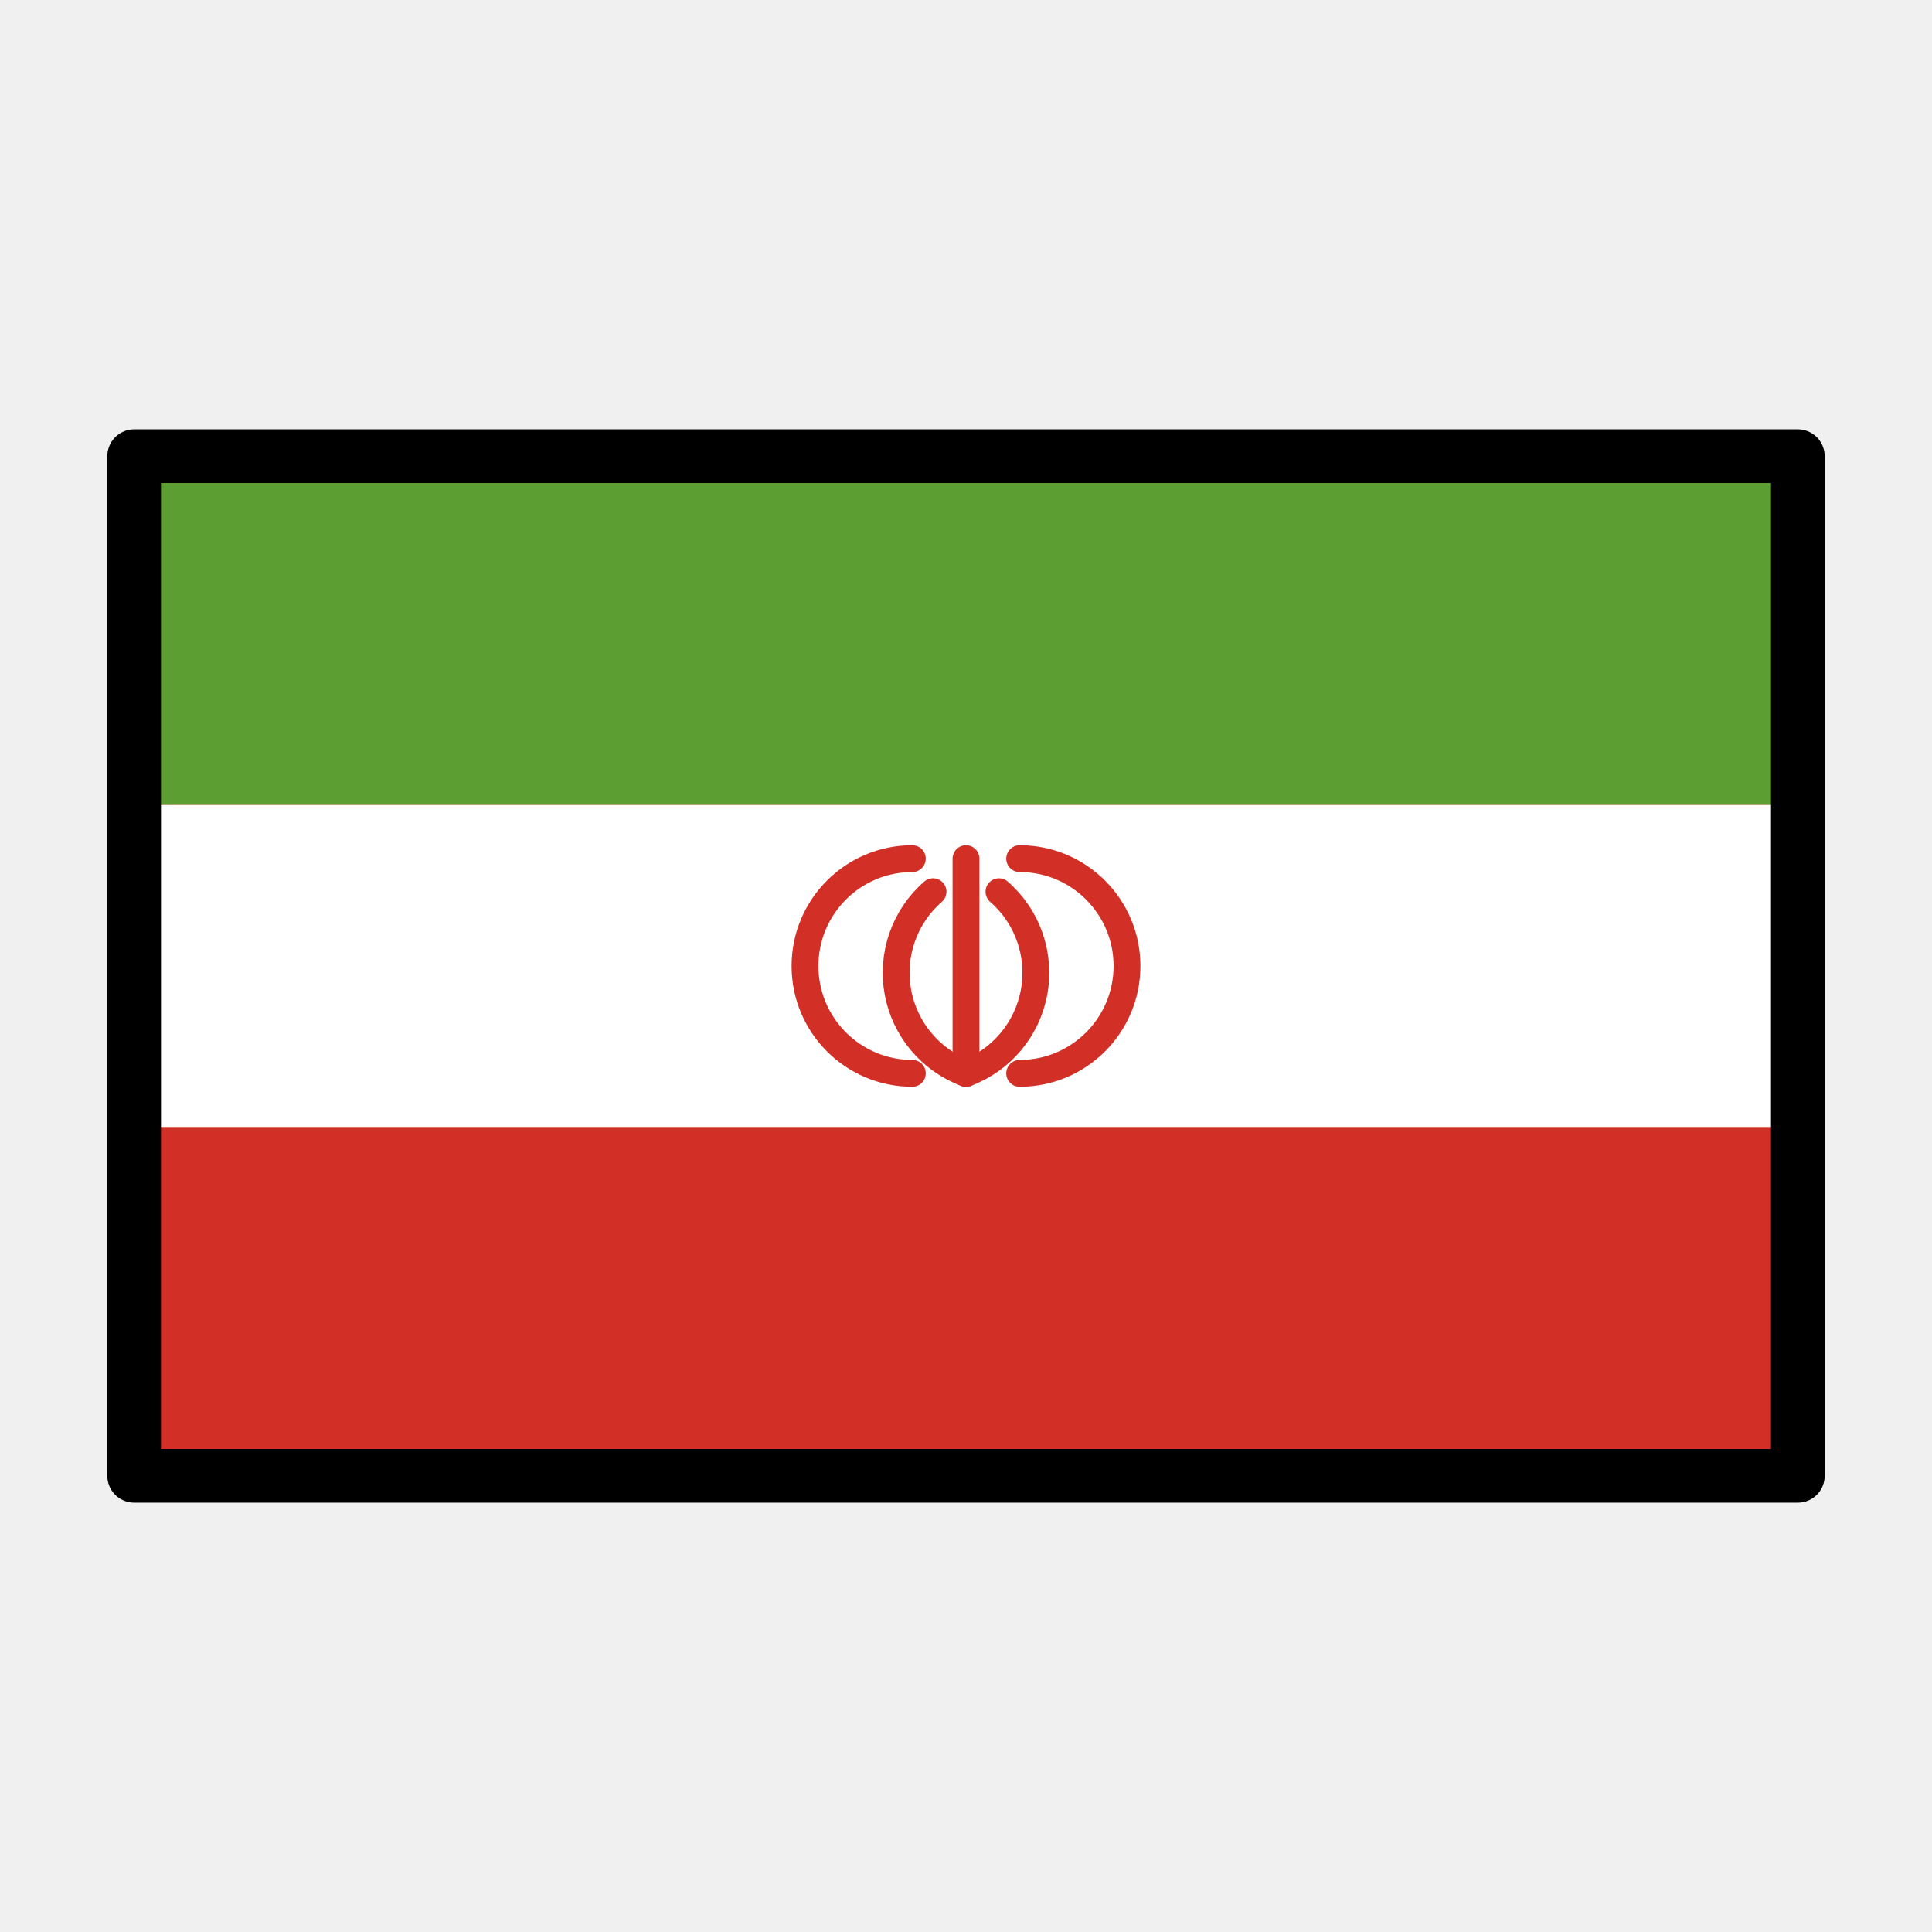
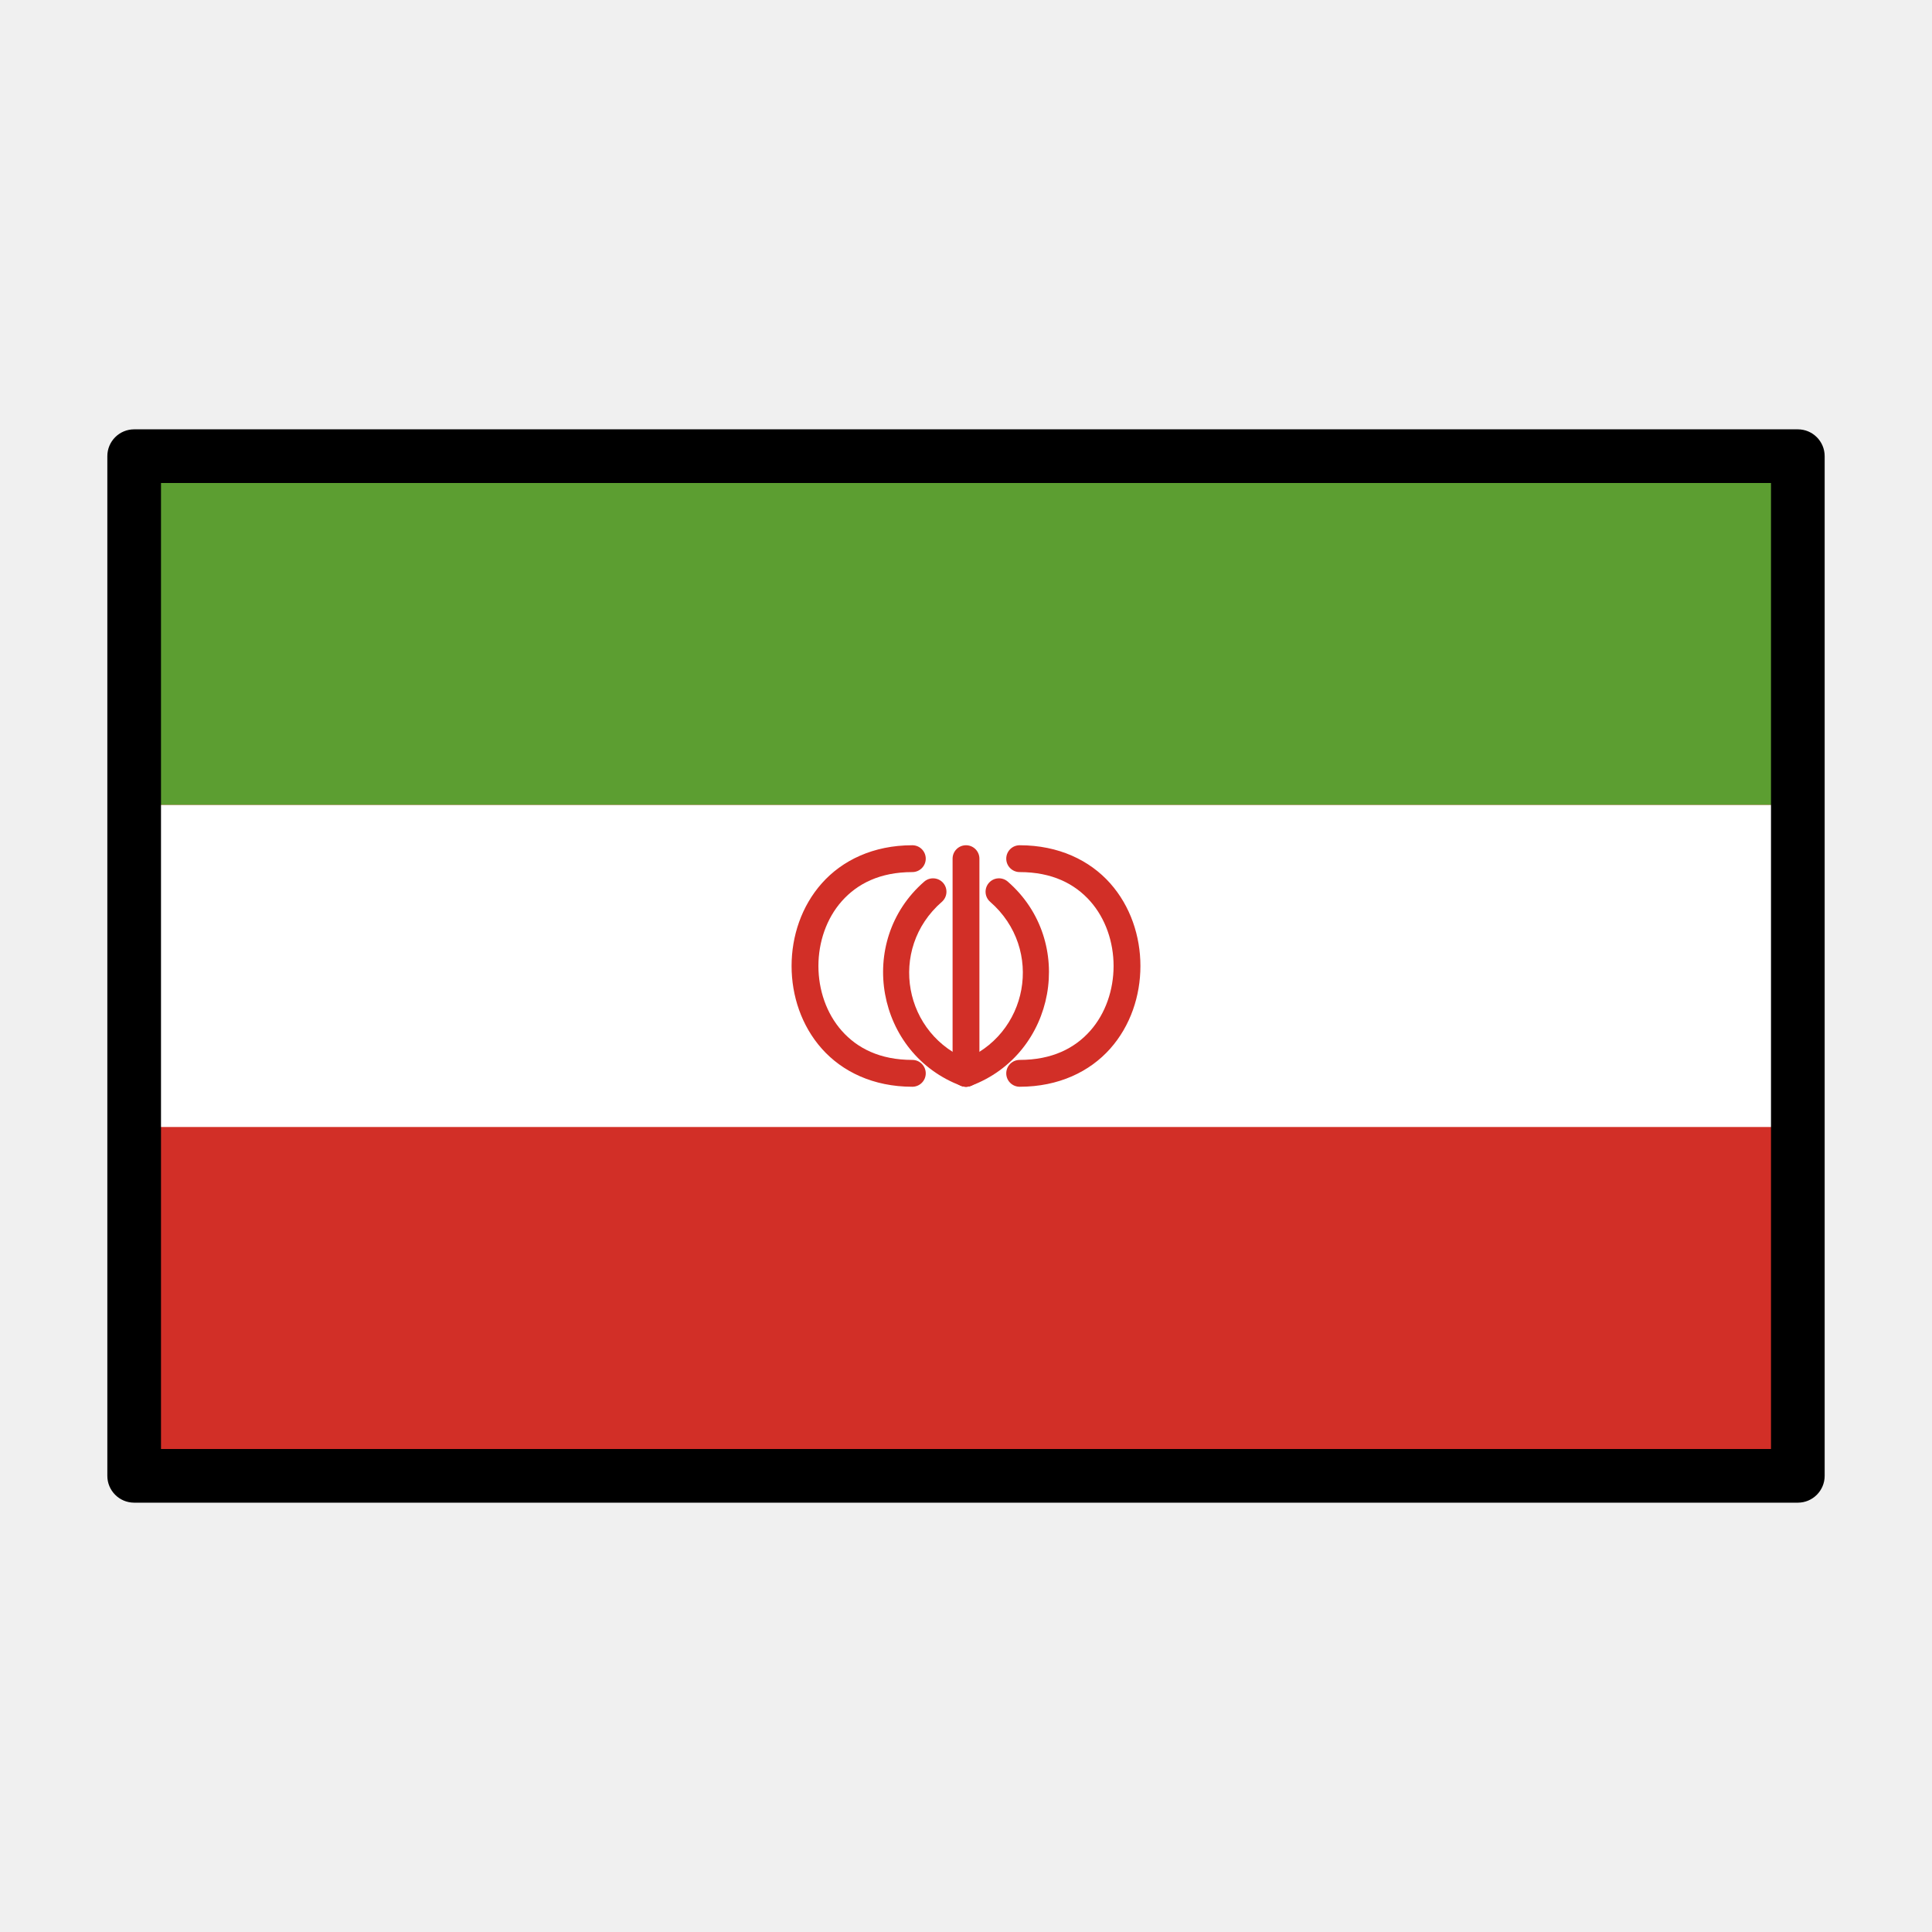
- <svg xmlns="http://www.w3.org/2000/svg" id="emoji" viewBox="0 0 72 72">
-   <g id="color">
-     <rect x="5" y="17" width="62" height="38" fill="#d22f27" />
-     <rect x="5" y="17" width="62" height="13" fill="#5c9e31" />
-     <rect x="5" y="30" width="62" height="12" fill="#fff" />
-     <line x1="36" x2="36" y1="32" y2="40" fill="none" stroke="#d22f27" stroke-linecap="round" stroke-linejoin="round" />
-     <path fill="none" stroke="#d22f27" stroke-linecap="round" stroke-linejoin="round" d="M38,32a4,4,0,0,1,0,8" />
-     <path fill="none" stroke="#d22f27" stroke-linecap="round" stroke-linejoin="round" d="M36,40a4.001,4.001,0,0,0,1.228-6.768" />
-     <path fill="none" stroke="#d22f27" stroke-linecap="round" stroke-linejoin="round" d="M36,40a4.001,4.001,0,0,1-1.228-6.768" />
-     <path fill="none" stroke="#d22f27" stroke-linecap="round" stroke-linejoin="round" d="M34,32a4,4,0,0,0,0,8" />
-   </g>
-   <g id="line">
-     <rect x="5" y="17" width="62" height="38" fill="none" stroke="#000" stroke-linecap="round" stroke-linejoin="round" stroke-width="2" />
-   </g>
+ <svg xmlns="http://www.w3.org/2000/svg" id="emoji" viewBox="0 0 72 72" version="1.1">
+   <defs id="defs111344" />
+   <path id="path111544" style="fill:#d22f27" d="M 5,17 H 67 V 55 H 5 Z" />
+   <path id="path111547" style="fill:#5c9e31" d="M 5,17 H 67 V 30 H 5 Z" />
+   <path id="path111550" style="fill:#ffffff" d="M 5,30 H 67 V 42 H 5 Z" />
+   <path style="color:#000000;fill:#d22f27;stroke-linecap:round;stroke-linejoin:round;-inkscape-stroke:none" d="M 36,31.5 A 0.5,0.5 0 0 0 35.5,32 v 8 A 0.5,0.5 0 0 0 36,40.5 0.5,0.5 0 0 0 36.5,40 V 32 A 0.5,0.5 0 0 0 36,31.5 Z" id="path111538" />
+   <path style="color:#000000;fill:#d22f27;stroke-linecap:round;stroke-linejoin:round;-inkscape-stroke:none" d="M 38,31.5 A 0.5,0.5 0 0 0 37.5,32 0.5,0.5 0 0 0 38,32.5 c 1.208,0 2.052,0.435 2.627,1.082 C 41.202,34.229 41.5,35.111 41.5,36 c 0,0.889 -0.298,1.771 -0.873,2.418 C 40.052,39.065 39.208,39.5 38,39.5 A 0.5,0.5 0 0 0 37.5,40 0.5,0.5 0 0 0 38,40.5 c 1.458,0 2.615,-0.565 3.373,-1.418 C 42.131,38.229 42.5,37.111 42.5,36 42.5,34.889 42.131,33.771 41.373,32.918 40.615,32.065 39.458,31.5 38,31.5 Z" id="path111526" />
+   <path style="color:#000000;fill:#d22f27;stroke-linecap:round;stroke-linejoin:round;-inkscape-stroke:none" d="m 37.557,32.855 a 0.5,0.5 0 0 0 -0.705,0.049 0.5,0.5 0 0 0 0.049,0.705 c 2.02,1.758 1.435,4.986 -1.074,5.922 a 0.5,0.5 0 0 0 -0.295,0.643 0.5,0.5 0 0 0 0.643,0.295 c 3.178,-1.185 3.941,-5.387 1.383,-7.613 z" id="path111529" />
+   <path style="color:#000000;fill:#d22f27;stroke-linecap:round;stroke-linejoin:round;-inkscape-stroke:none" d="m 34.807,32.734 a 0.5,0.5 0 0 0 -0.363,0.121 c -2.558,2.226 -1.795,6.428 1.383,7.613 A 0.5,0.5 0 0 0 36.469,40.174 0.5,0.5 0 0 0 36.174,39.531 c -2.509,-0.936 -3.095,-4.164 -1.074,-5.922 a 0.5,0.5 0 0 0 0.049,-0.705 0.5,0.5 0 0 0 -0.342,-0.17 z" id="path111532" />
+   <path style="color:#000000;fill:#d22f27;stroke-linecap:round;stroke-linejoin:round;-inkscape-stroke:none" d="m 34,31.5 c -1.458,0 -2.615,0.565 -3.373,1.418 C 29.869,33.771 29.5,34.889 29.5,36 c 0,1.111 0.369,2.229 1.127,3.082 C 31.385,39.935 32.542,40.5 34,40.5 A 0.5,0.5 0 0 0 34.5,40 0.5,0.5 0 0 0 34,39.5 c -1.208,0 -2.052,-0.435 -2.627,-1.082 C 30.798,37.771 30.5,36.889 30.5,36 c 0,-0.889 0.298,-1.771 0.873,-2.418 C 31.948,32.935 32.792,32.5 34,32.5 A 0.5,0.5 0 0 0 34.5,32 0.5,0.5 0 0 0 34,31.5 Z" id="path111535" />
+   <path style="color:#000000;fill:#000000;stroke-linecap:round;stroke-linejoin:round;-inkscape-stroke:none" d="m 5,16 a 1,1 0 0 0 -1,1 v 38 a 1,1 0 0 0 1,1 h 62 a 1,1 0 0 0 1,-1 V 17 a 1,1 0 0 0 -1,-1 z m 1,2 H 66 V 54 H 6 Z" id="path111541" />
</svg>
